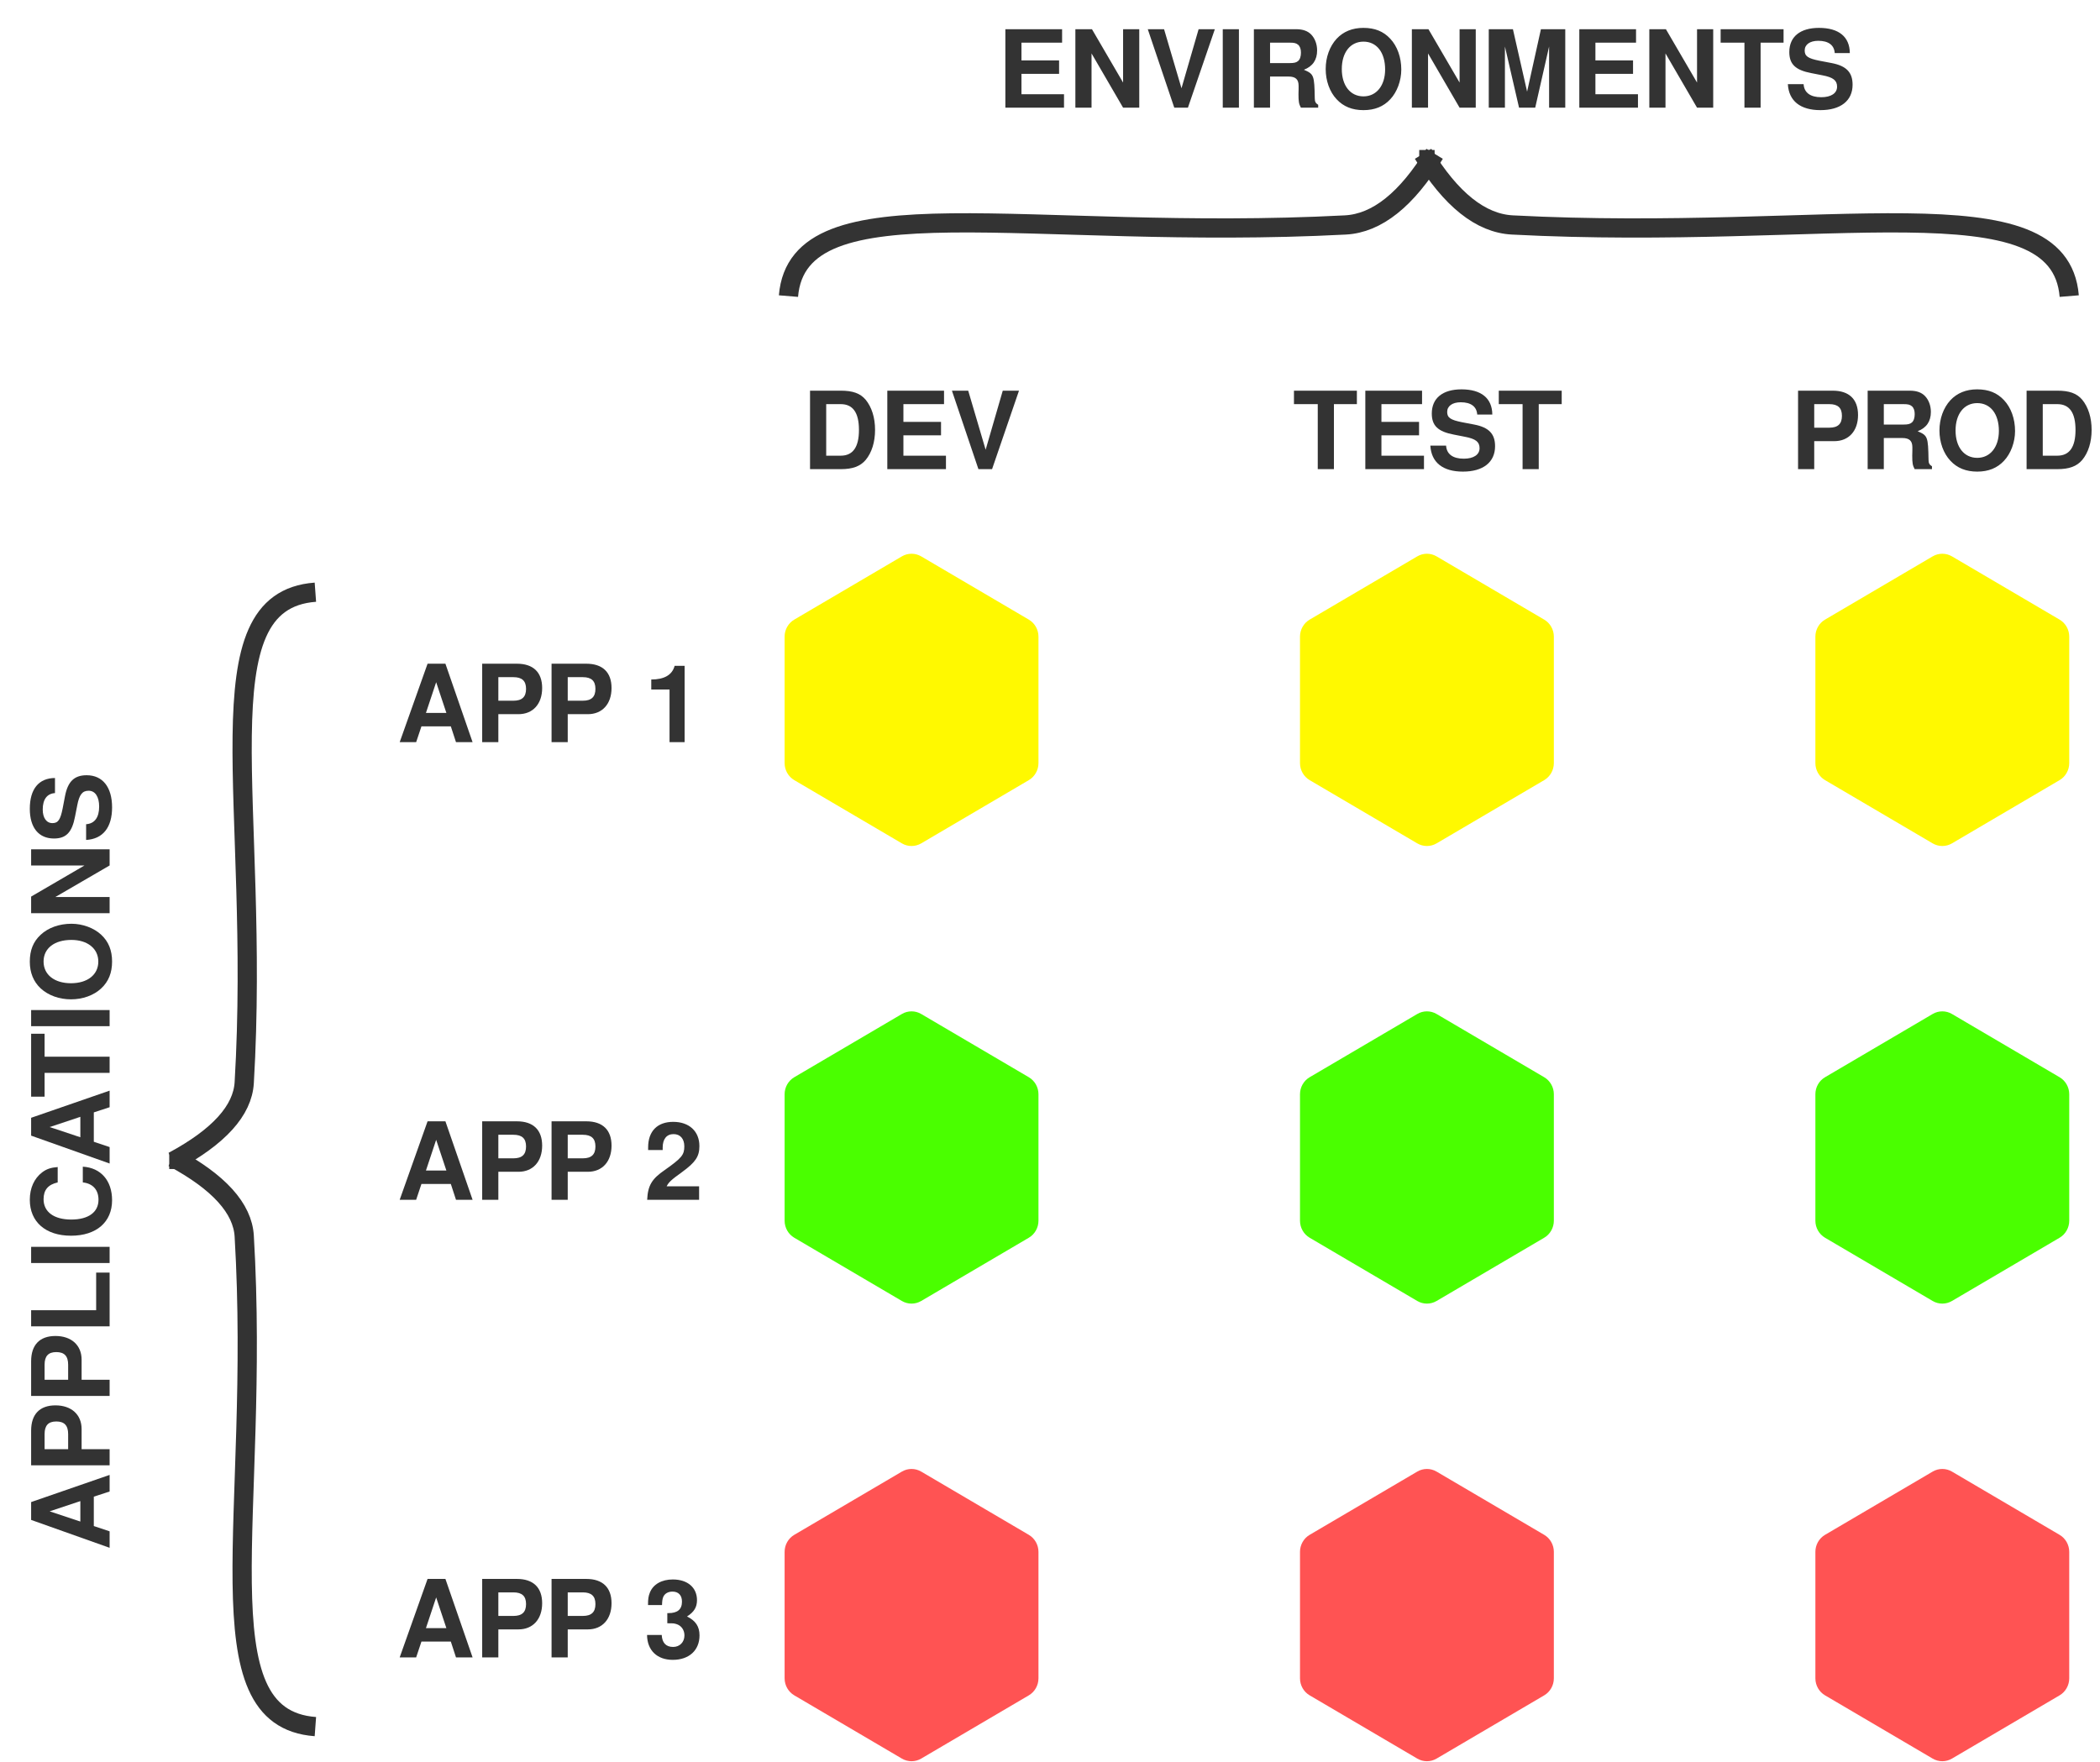
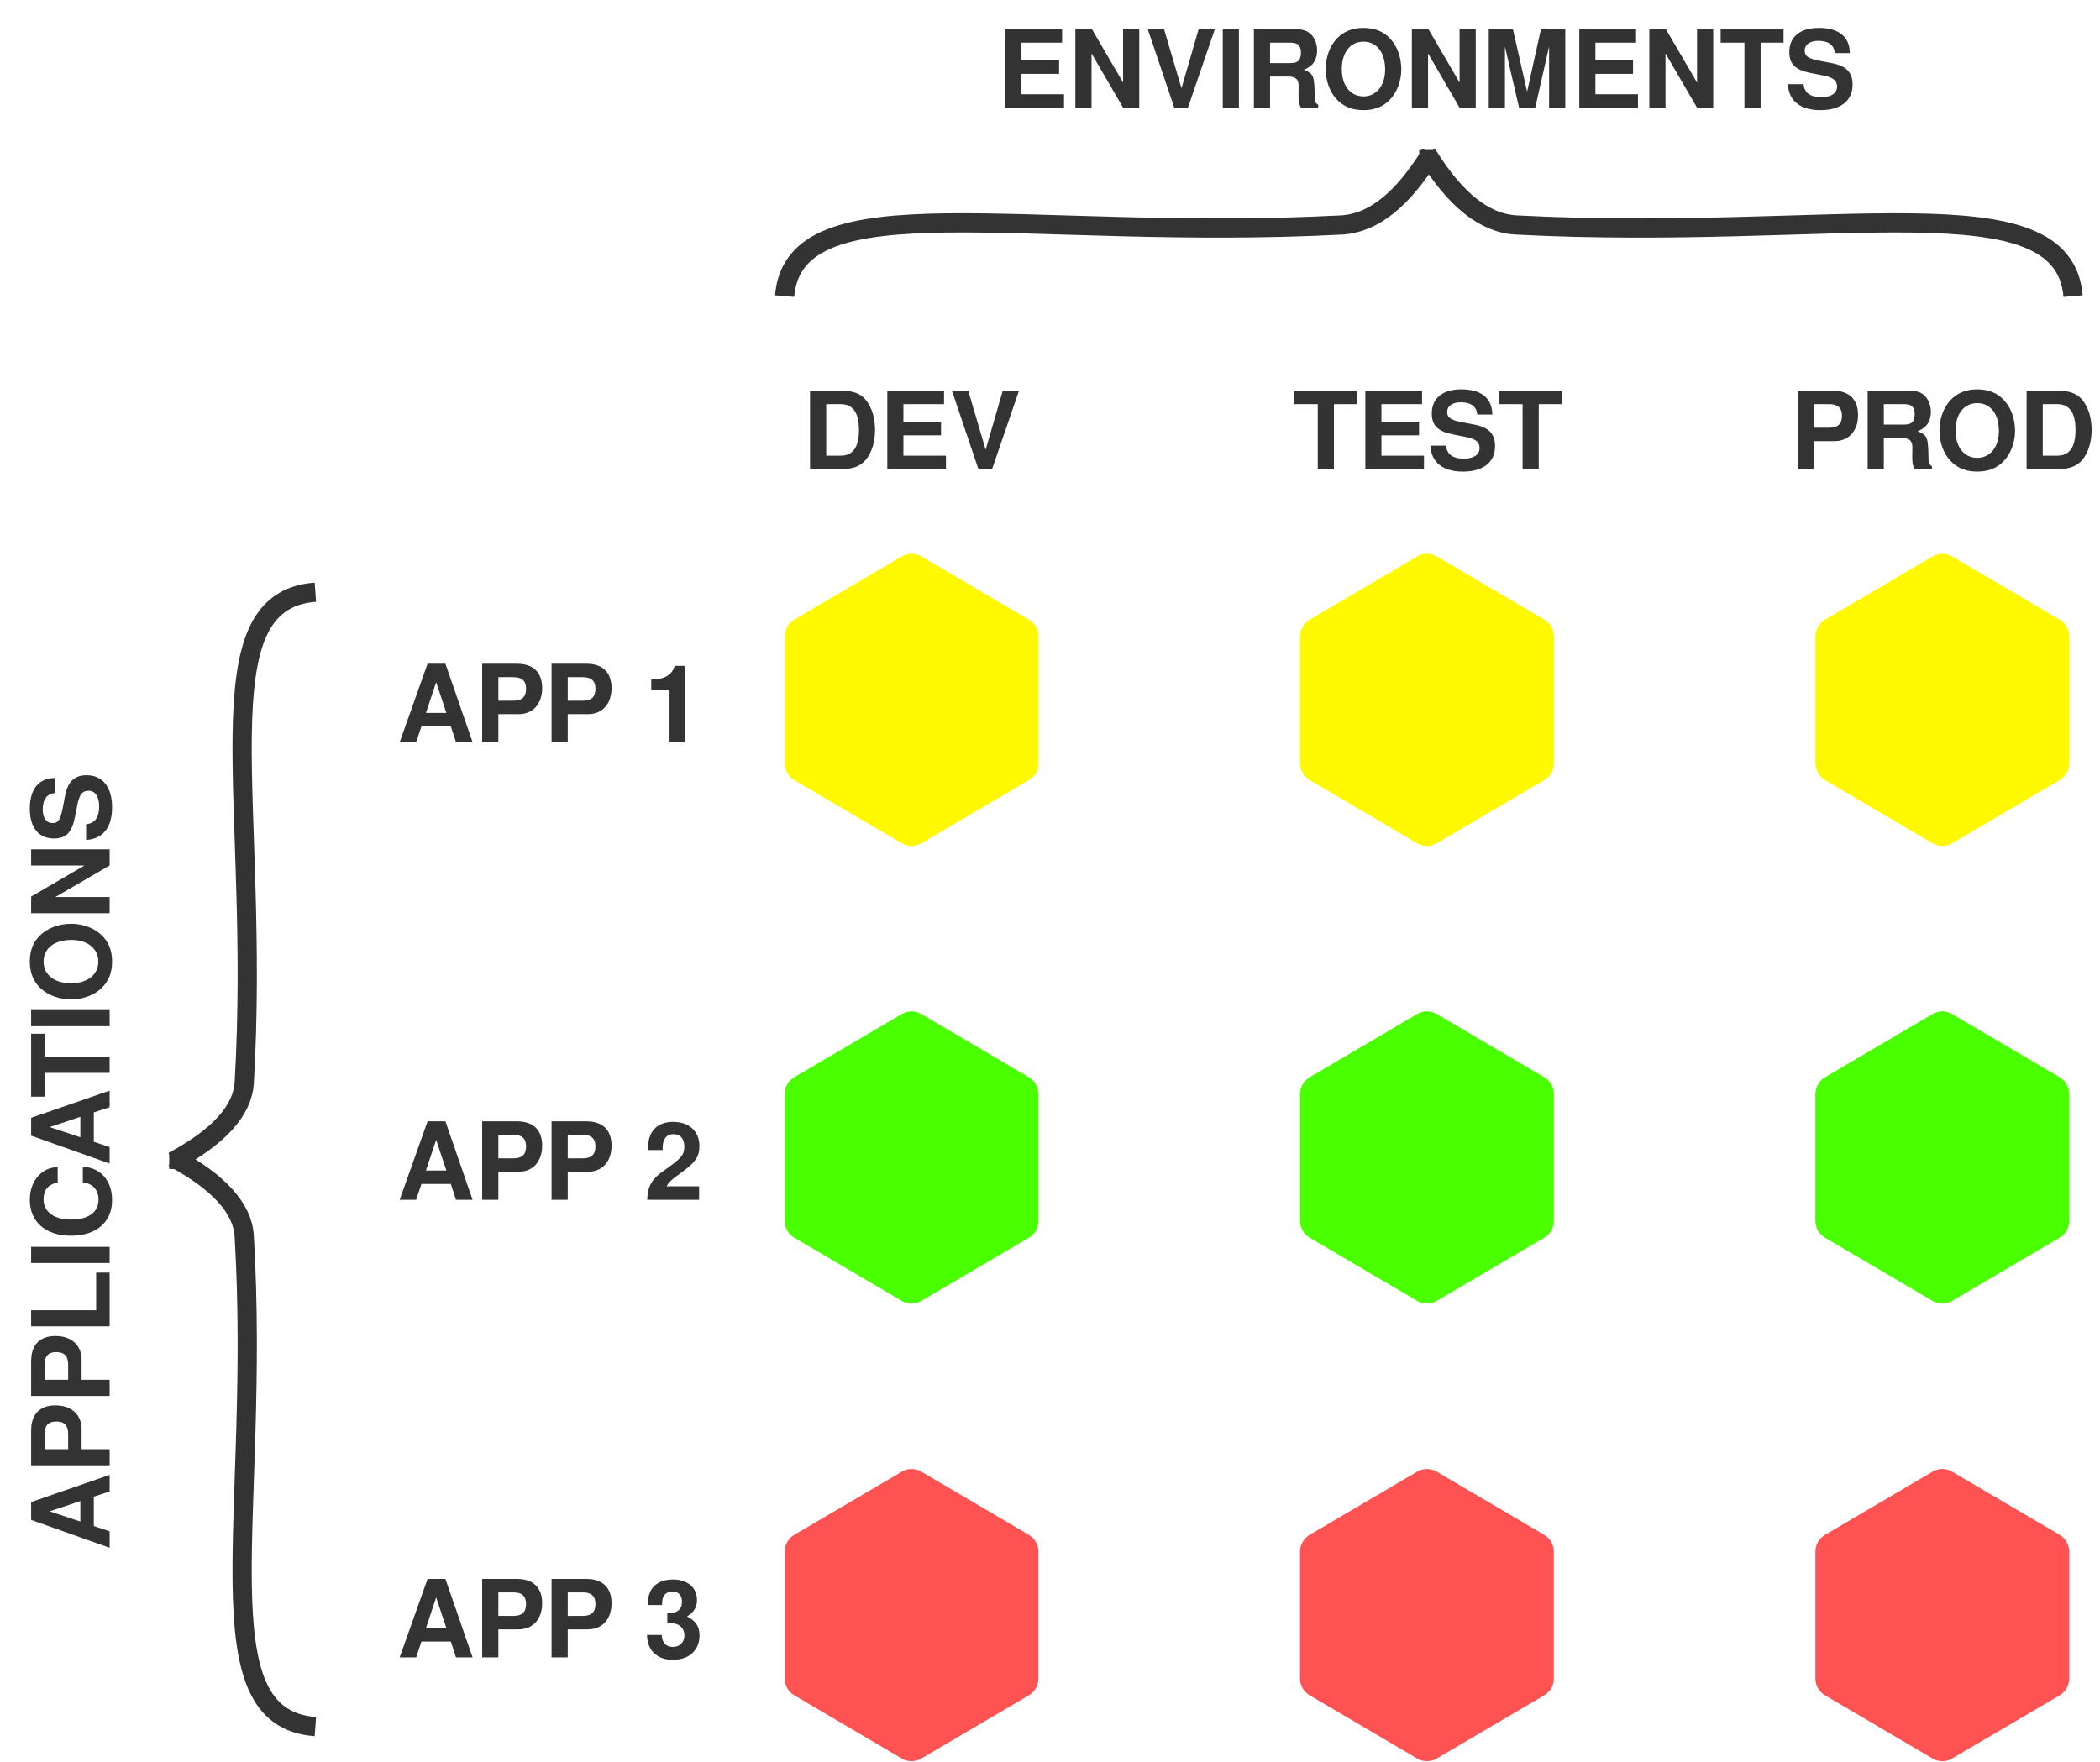
<svg xmlns="http://www.w3.org/2000/svg" width="546px" height="458px" viewBox="0 0 546 458" version="1.1">
  <g id="apps-and-envs" stroke="none" stroke-width="1" fill="none" fill-rule="evenodd">
    <g id="Group" transform="translate(204, 144)" fill="#FFF900" fill-rule="nonzero">
      <path d="M70.319,35.493 L53.869,7.506 C52.961,5.96 51.267,5 49.451,5 L16.55,5 C14.733,5 13.039,5.96 12.131,7.506 L-4.319,35.493 C-5.227,37.04 -5.227,38.96 -4.319,40.505 L12.131,68.494 C13.039,70.04 14.733,71 16.55,71 L49.45,71 C51.267,71 52.96,70.039 53.868,68.494 L70.319,40.505 C71.227,38.96 71.227,37.04 70.319,35.493 Z" id="Path" transform="translate(33, 38) rotate(90) translate(-33, -38) " />
    </g>
    <g id="Group" transform="translate(338, 144)" fill="#FFF900" fill-rule="nonzero">
      <path d="M70.319,35.493 L53.869,7.506 C52.961,5.96 51.267,5 49.451,5 L16.55,5 C14.733,5 13.039,5.96 12.131,7.506 L-4.319,35.493 C-5.227,37.04 -5.227,38.96 -4.319,40.505 L12.131,68.494 C13.039,70.04 14.733,71 16.55,71 L49.45,71 C51.267,71 52.96,70.039 53.868,68.494 L70.319,40.505 C71.227,38.96 71.227,37.04 70.319,35.493 Z" id="Path" transform="translate(33, 38) rotate(90) translate(-33, -38) " />
    </g>
    <g id="Group" transform="translate(472, 144)" fill="#FFF900" fill-rule="nonzero">
      <path d="M70.319,35.493 L53.869,7.506 C52.961,5.96 51.267,5 49.451,5 L16.55,5 C14.733,5 13.039,5.96 12.131,7.506 L-4.319,35.493 C-5.227,37.04 -5.227,38.96 -4.319,40.505 L12.131,68.494 C13.039,70.04 14.733,71 16.55,71 L49.45,71 C51.267,71 52.96,70.039 53.868,68.494 L70.319,40.505 C71.227,38.96 71.227,37.04 70.319,35.493 Z" id="Path" transform="translate(33, 38) rotate(90) translate(-33, -38) " />
    </g>
    <g id="Group" transform="translate(204, 263)" fill="#4AFF00" fill-rule="nonzero">
      <path d="M70.319,35.493 L53.869,7.506 C52.961,5.96 51.267,5 49.451,5 L16.55,5 C14.733,5 13.039,5.96 12.131,7.506 L-4.319,35.493 C-5.227,37.04 -5.227,38.96 -4.319,40.505 L12.131,68.494 C13.039,70.04 14.733,71 16.55,71 L49.45,71 C51.267,71 52.96,70.039 53.868,68.494 L70.319,40.505 C71.227,38.96 71.227,37.04 70.319,35.493 Z" id="Path" transform="translate(33, 38) rotate(90) translate(-33, -38) " />
    </g>
    <g id="Group" transform="translate(338, 263)" fill="#4AFF00" fill-rule="nonzero">
      <path d="M70.319,35.493 L53.869,7.506 C52.961,5.96 51.267,5 49.451,5 L16.55,5 C14.733,5 13.039,5.96 12.131,7.506 L-4.319,35.493 C-5.227,37.04 -5.227,38.96 -4.319,40.505 L12.131,68.494 C13.039,70.04 14.733,71 16.55,71 L49.45,71 C51.267,71 52.96,70.039 53.868,68.494 L70.319,40.505 C71.227,38.96 71.227,37.04 70.319,35.493 Z" id="Path" transform="translate(33, 38) rotate(90) translate(-33, -38) " />
    </g>
    <g id="Group" transform="translate(472, 263)" fill="#4AFF00" fill-rule="nonzero">
      <path d="M70.319,35.493 L53.869,7.506 C52.961,5.96 51.267,5 49.451,5 L16.55,5 C14.733,5 13.039,5.96 12.131,7.506 L-4.319,35.493 C-5.227,37.04 -5.227,38.96 -4.319,40.505 L12.131,68.494 C13.039,70.04 14.733,71 16.55,71 L49.45,71 C51.267,71 52.96,70.039 53.868,68.494 L70.319,40.505 C71.227,38.96 71.227,37.04 70.319,35.493 Z" id="Path" transform="translate(33, 38) rotate(90) translate(-33, -38) " />
    </g>
    <g id="Group" transform="translate(204, 382)" fill="#FF5353" fill-rule="nonzero">
      <path d="M70.319,35.493 L53.869,7.506 C52.961,5.96 51.267,5 49.451,5 L16.55,5 C14.733,5 13.039,5.96 12.131,7.506 L-4.319,35.493 C-5.227,37.04 -5.227,38.96 -4.319,40.505 L12.131,68.494 C13.039,70.04 14.733,71 16.55,71 L49.45,71 C51.267,71 52.96,70.039 53.868,68.494 L70.319,40.505 C71.227,38.96 71.227,37.04 70.319,35.493 Z" id="Path" transform="translate(33, 38) rotate(90) translate(-33, -38) " />
    </g>
    <g id="Group" transform="translate(338, 382)" fill="#FF5353" fill-rule="nonzero">
      <path d="M70.319,35.493 L53.869,7.506 C52.961,5.96 51.267,5 49.451,5 L16.55,5 C14.733,5 13.039,5.96 12.131,7.506 L-4.319,35.493 C-5.227,37.04 -5.227,38.96 -4.319,40.505 L12.131,68.494 C13.039,70.04 14.733,71 16.55,71 L49.45,71 C51.267,71 52.96,70.039 53.868,68.494 L70.319,40.505 C71.227,38.96 71.227,37.04 70.319,35.493 Z" id="Path" transform="translate(33, 38) rotate(90) translate(-33, -38) " />
    </g>
    <g id="Group" transform="translate(472, 382)" fill="#FF5353" fill-rule="nonzero">
      <path d="M70.319,35.493 L53.869,7.506 C52.961,5.96 51.267,5 49.451,5 L16.55,5 C14.733,5 13.039,5.96 12.131,7.506 L-4.319,35.493 C-5.227,37.04 -5.227,38.96 -4.319,40.505 L12.131,68.494 C13.039,70.04 14.733,71 16.55,71 L49.45,71 C51.267,71 52.96,70.039 53.868,68.494 L70.319,40.505 C71.227,38.96 71.227,37.04 70.319,35.493 Z" id="Path" transform="translate(33, 38) rotate(90) translate(-33, -38) " />
    </g>
    <text id="APP-1" font-family="Helvetica-Bold, Helvetica" font-size="28" font-weight="bold" letter-spacing="-0.16" fill="#333333">
      <tspan x="103.184" y="193">APP 1</tspan>
    </text>
    <text id="ENVIRONMENTS" font-family="Helvetica-Bold, Helvetica" font-size="28" font-weight="bold" letter-spacing="-0.16" fill="#333333">
      <tspan x="259.174" y="28">ENVIRONMENTS</tspan>
    </text>
    <text id="APPLICATIONS" transform="translate(17.5, 301) rotate(-90) translate(-17.5, -301) " font-family="Helvetica-Bold, Helvetica" font-size="28" font-weight="bold" letter-spacing="-0.16" fill="#333333">
      <tspan x="-84.735" y="312">APPLICATIONS</tspan>
    </text>
    <text id="DEV" font-family="Helvetica-Bold, Helvetica" font-size="28" font-weight="bold" letter-spacing="-0.16" fill="#333333">
      <tspan x="208.454" y="122">DEV</tspan>
    </text>
    <text id="TEST" font-family="Helvetica-Bold, Helvetica" font-size="28" font-weight="bold" letter-spacing="-0.16" fill="#333333">
      <tspan x="336.041" y="122">TEST</tspan>
    </text>
    <text id="PROD" font-family="Helvetica-Bold, Helvetica" font-size="28" font-weight="bold" letter-spacing="-0.16" fill="#333333">
      <tspan x="465.372" y="122">PROD</tspan>
    </text>
    <text id="APP-2" font-family="Helvetica-Bold, Helvetica" font-size="28" font-weight="bold" letter-spacing="-0.16" fill="#333333">
      <tspan x="103.184" y="312">APP 2</tspan>
    </text>
    <text id="APP-3" font-family="Helvetica-Bold, Helvetica" font-size="28" font-weight="bold" letter-spacing="-0.16" fill="#333333">
      <tspan x="103.184" y="431">APP 3</tspan>
    </text>
    <g id="Group-2" transform="translate(44, 154)">
      <path d="M1,148 C12.905,141.599 19.072,134.783 19.5,127.553 C23.805,54.839 7.615,2.22 38,0" id="Path-2" stroke="#333333" stroke-width="5" />
      <path d="M1,295 C12.905,288.599 19.072,281.783 19.5,274.553 C23.805,201.839 7.615,149.22 38,147" id="Path-2" stroke="#333333" stroke-width="5" transform="translate(19.5, 221) scale(1, -1) translate(-19.5, -221) " />
      <rect id="Rectangle" fill="#333333" x="0" y="146" width="5" height="4" />
    </g>
-     <g id="Group-2" transform="translate(371.5, 58) rotate(90) translate(-371.5, -58) translate(352, -109)">
+     <g id="Group-2" transform="translate(371.5, 58) rotate(90) translate(-371.5, -58) translate(352, -110)">
      <path d="M1.5,168.5 C13.405,161.234 19.572,153.497 20,145.29 C24.305,62.75 8.115,3.02 38.5,0.5" id="Path-2" stroke="#333333" stroke-width="5" />
-       <path d="M1.5,333.5 C13.405,326.234 19.572,318.497 20,310.29 C24.305,227.75 8.115,168.02 38.5,165.5" id="Path-2" stroke="#333333" stroke-width="5" transform="translate(20, 249.5) scale(1, -1) translate(-20, -249.5) " />
-       <rect id="Rectangle" fill="#333333" x="0.5" y="165.5" width="5" height="4" />
+       <path d="M1.5,335.5 C13.405,328.234 19.572,320.497 20,312.29 C24.305,229.75 8.115,170.02 38.5,167.5" id="Path-2" stroke="#333333" stroke-width="5" transform="translate(20, 251.5) scale(1, -1) translate(-20, -251.5) " />
+       <rect id="Rectangle" fill="#333333" x="0.5" y="166.5" width="5" height="4" />
    </g>
  </g>
</svg>
